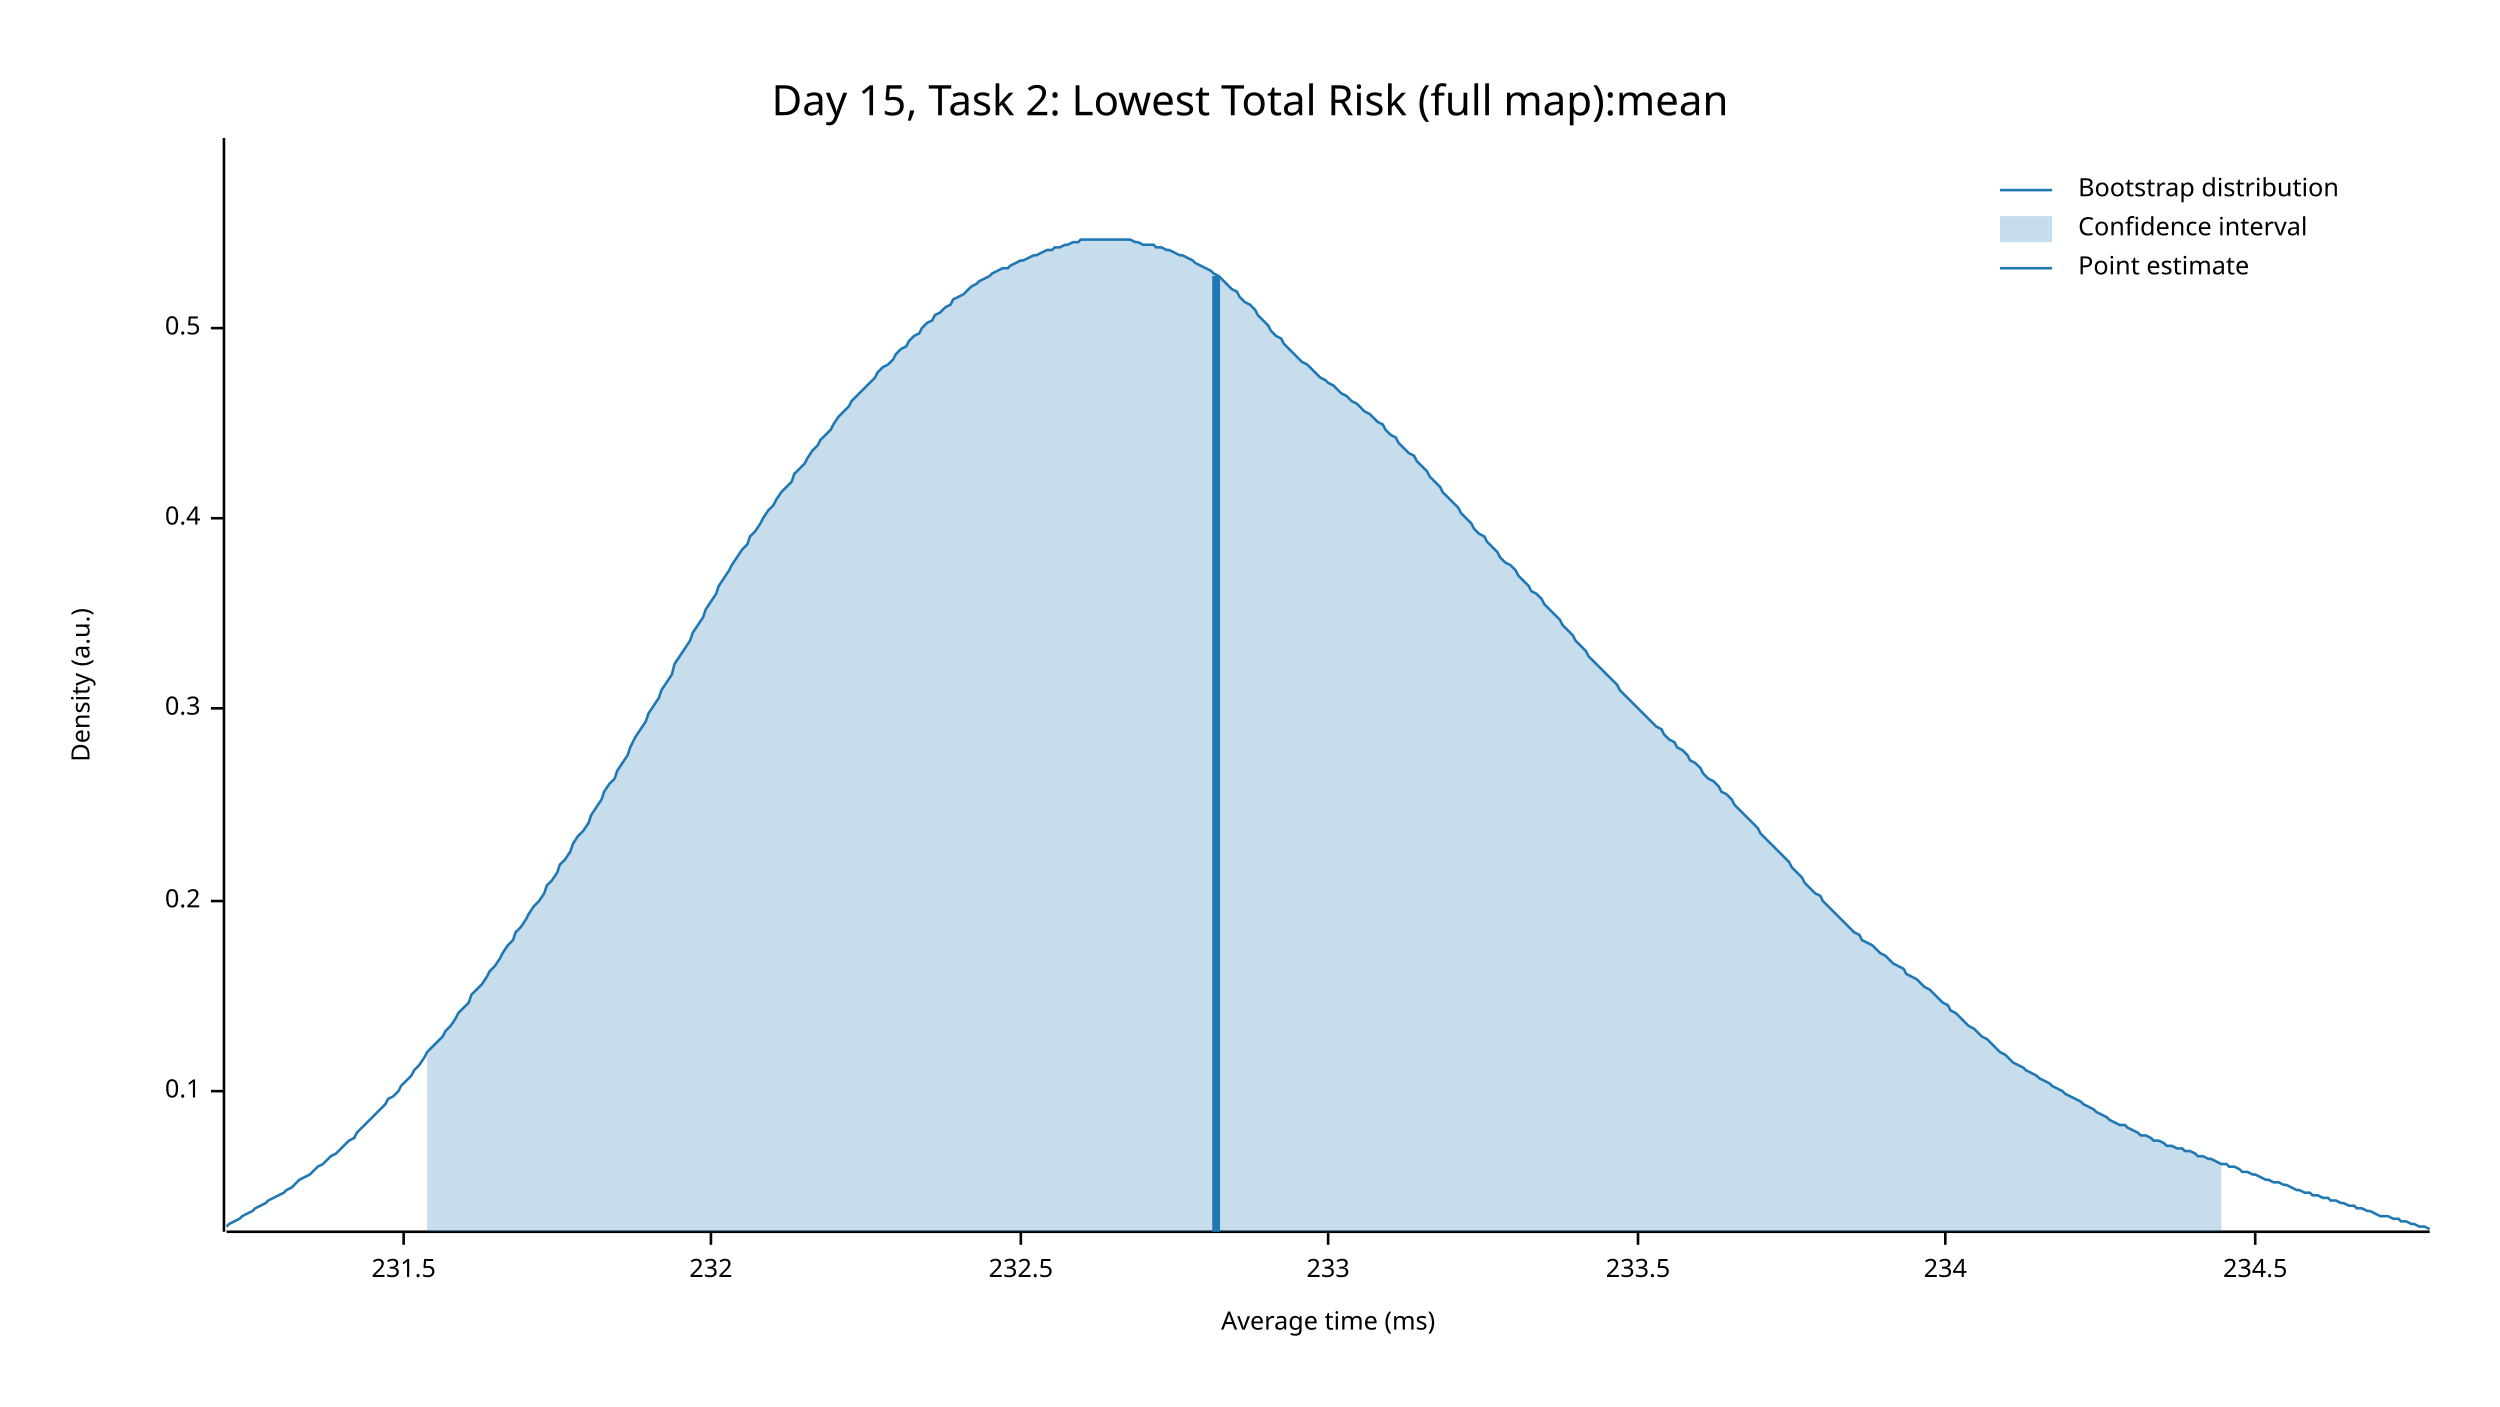
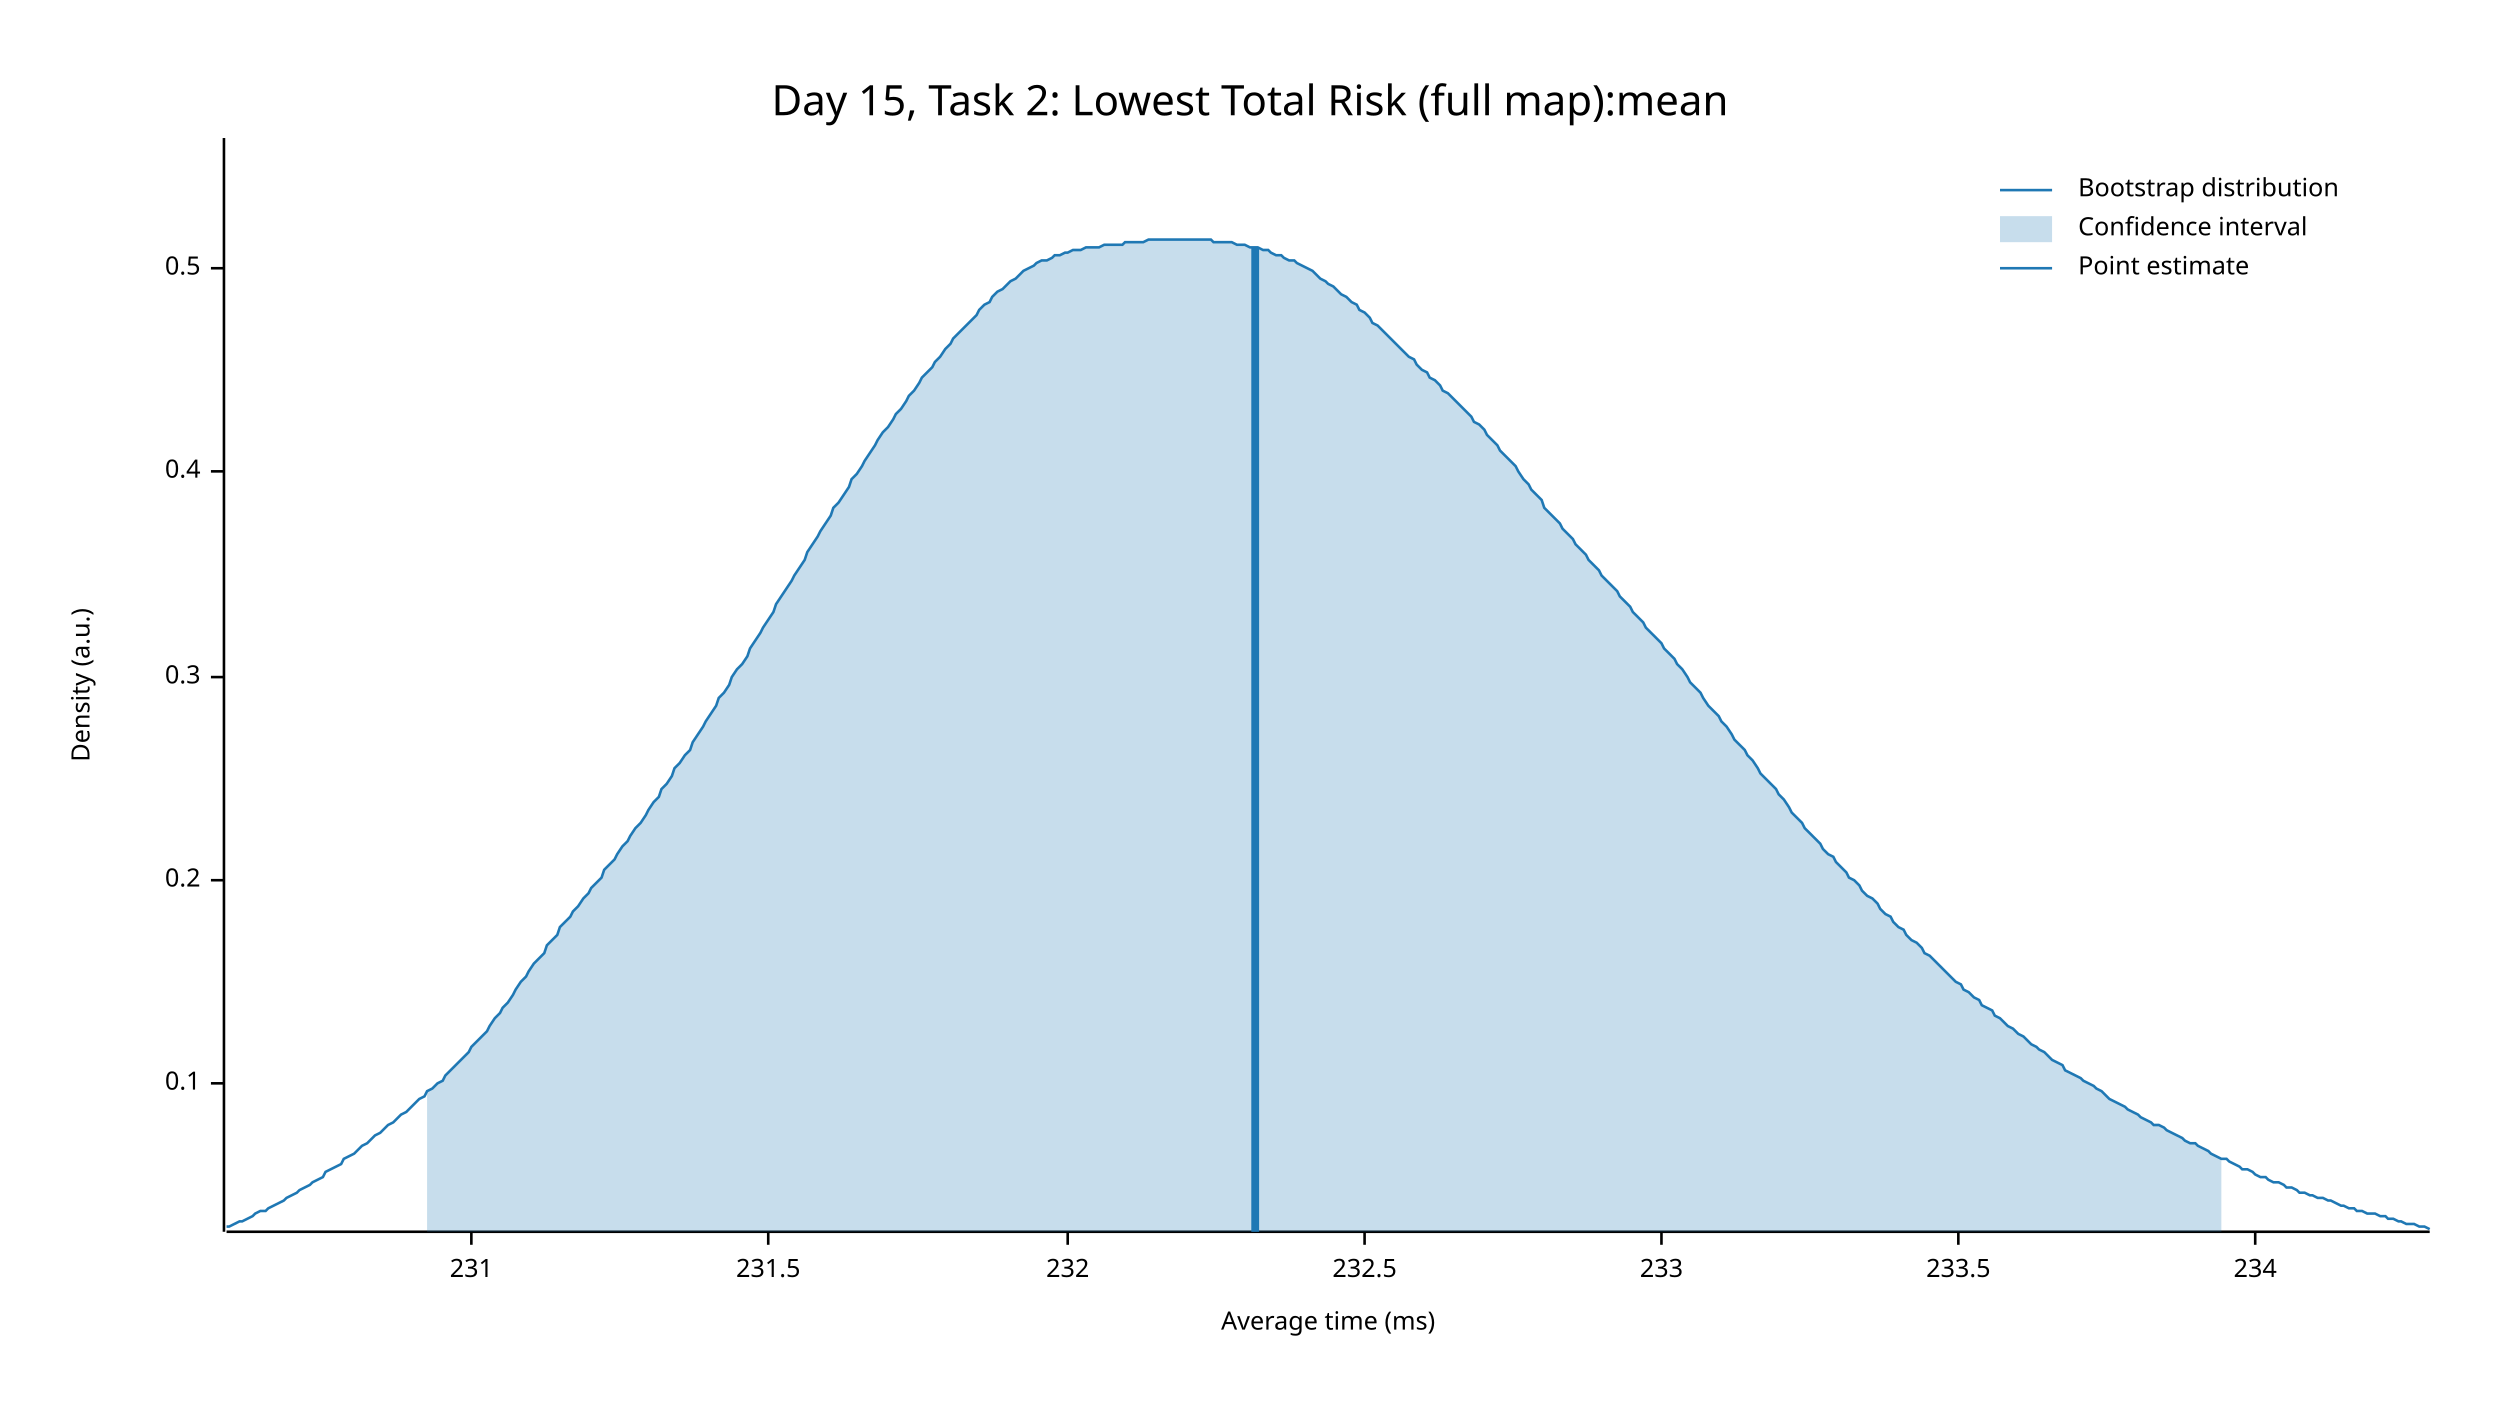
<svg xmlns="http://www.w3.org/2000/svg" width="960" height="540" viewBox="0 0 960 540">
  <text x="480" y="32" dy="0.76em" text-anchor="middle" font-family="sans-serif" font-size="16.129" opacity="1" fill="#000000">
Day 15, Task 2: Lowest Total Risk (full map):mean
</text>
  <text x="27" y="263" dy="0.76em" text-anchor="middle" font-family="sans-serif" font-size="9.677" opacity="1" fill="#000000" transform="rotate(270, 27, 263)">
Density (a.u.)
</text>
  <text x="510" y="513" dy="-0.5ex" text-anchor="middle" font-family="sans-serif" font-size="9.677" opacity="1" fill="#000000">
Average time (ms)
</text>
  <polyline fill="none" opacity="1" stroke="#000000" stroke-width="1" points="86,53 86,473 " />
-   <text x="77" y="419" dy="0.5ex" text-anchor="end" font-family="sans-serif" font-size="9.677" opacity="1" fill="#000000">
+   <text x="77" y="416" dy="0.5ex" text-anchor="end" font-family="sans-serif" font-size="9.677" opacity="1" fill="#000000">
0.1
</text>
-   <polyline fill="none" opacity="1" stroke="#000000" stroke-width="1" points="81,419 86,419 " />
-   <text x="77" y="346" dy="0.5ex" text-anchor="end" font-family="sans-serif" font-size="9.677" opacity="1" fill="#000000">
+   <polyline fill="none" opacity="1" stroke="#000000" stroke-width="1" points="81,416 86,416 " />
+   <text x="77" y="338" dy="0.5ex" text-anchor="end" font-family="sans-serif" font-size="9.677" opacity="1" fill="#000000">
0.2
</text>
-   <polyline fill="none" opacity="1" stroke="#000000" stroke-width="1" points="81,346 86,346 " />
-   <text x="77" y="272" dy="0.5ex" text-anchor="end" font-family="sans-serif" font-size="9.677" opacity="1" fill="#000000">
+   <polyline fill="none" opacity="1" stroke="#000000" stroke-width="1" points="81,338 86,338 " />
+   <text x="77" y="260" dy="0.5ex" text-anchor="end" font-family="sans-serif" font-size="9.677" opacity="1" fill="#000000">
0.3
</text>
-   <polyline fill="none" opacity="1" stroke="#000000" stroke-width="1" points="81,272 86,272 " />
-   <text x="77" y="199" dy="0.5ex" text-anchor="end" font-family="sans-serif" font-size="9.677" opacity="1" fill="#000000">
+   <polyline fill="none" opacity="1" stroke="#000000" stroke-width="1" points="81,260 86,260 " />
+   <text x="77" y="181" dy="0.5ex" text-anchor="end" font-family="sans-serif" font-size="9.677" opacity="1" fill="#000000">
0.4
</text>
-   <polyline fill="none" opacity="1" stroke="#000000" stroke-width="1" points="81,199 86,199 " />
-   <text x="77" y="126" dy="0.5ex" text-anchor="end" font-family="sans-serif" font-size="9.677" opacity="1" fill="#000000">
+   <polyline fill="none" opacity="1" stroke="#000000" stroke-width="1" points="81,181 86,181 " />
+   <text x="77" y="103" dy="0.5ex" text-anchor="end" font-family="sans-serif" font-size="9.677" opacity="1" fill="#000000">
0.5
</text>
-   <polyline fill="none" opacity="1" stroke="#000000" stroke-width="1" points="81,126 86,126 " />
+   <polyline fill="none" opacity="1" stroke="#000000" stroke-width="1" points="81,103 86,103 " />
  <polyline fill="none" opacity="1" stroke="#000000" stroke-width="1" points="87,473 933,473 " />
-   <text x="155" y="483" dy="0.76em" text-anchor="middle" font-family="sans-serif" font-size="9.677" opacity="1" fill="#000000">
+   <text x="181" y="483" dy="0.76em" text-anchor="middle" font-family="sans-serif" font-size="9.677" opacity="1" fill="#000000">
+ 231
+ </text>
+   <polyline fill="none" opacity="1" stroke="#000000" stroke-width="1" points="181,473 181,478 " />
+   <text x="295" y="483" dy="0.76em" text-anchor="middle" font-family="sans-serif" font-size="9.677" opacity="1" fill="#000000">
231.5
</text>
-   <polyline fill="none" opacity="1" stroke="#000000" stroke-width="1" points="155,473 155,478 " />
-   <text x="273" y="483" dy="0.76em" text-anchor="middle" font-family="sans-serif" font-size="9.677" opacity="1" fill="#000000">
+   <polyline fill="none" opacity="1" stroke="#000000" stroke-width="1" points="295,473 295,478 " />
+   <text x="410" y="483" dy="0.76em" text-anchor="middle" font-family="sans-serif" font-size="9.677" opacity="1" fill="#000000">
232
</text>
-   <polyline fill="none" opacity="1" stroke="#000000" stroke-width="1" points="273,473 273,478 " />
-   <text x="392" y="483" dy="0.76em" text-anchor="middle" font-family="sans-serif" font-size="9.677" opacity="1" fill="#000000">
+   <polyline fill="none" opacity="1" stroke="#000000" stroke-width="1" points="410,473 410,478 " />
+   <text x="524" y="483" dy="0.76em" text-anchor="middle" font-family="sans-serif" font-size="9.677" opacity="1" fill="#000000">
232.5
</text>
-   <polyline fill="none" opacity="1" stroke="#000000" stroke-width="1" points="392,473 392,478 " />
-   <text x="510" y="483" dy="0.76em" text-anchor="middle" font-family="sans-serif" font-size="9.677" opacity="1" fill="#000000">
+   <polyline fill="none" opacity="1" stroke="#000000" stroke-width="1" points="524,473 524,478 " />
+   <text x="638" y="483" dy="0.76em" text-anchor="middle" font-family="sans-serif" font-size="9.677" opacity="1" fill="#000000">
233
</text>
-   <polyline fill="none" opacity="1" stroke="#000000" stroke-width="1" points="510,473 510,478 " />
-   <text x="629" y="483" dy="0.76em" text-anchor="middle" font-family="sans-serif" font-size="9.677" opacity="1" fill="#000000">
+   <polyline fill="none" opacity="1" stroke="#000000" stroke-width="1" points="638,473 638,478 " />
+   <text x="752" y="483" dy="0.76em" text-anchor="middle" font-family="sans-serif" font-size="9.677" opacity="1" fill="#000000">
233.5
</text>
-   <polyline fill="none" opacity="1" stroke="#000000" stroke-width="1" points="629,473 629,478 " />
-   <text x="747" y="483" dy="0.76em" text-anchor="middle" font-family="sans-serif" font-size="9.677" opacity="1" fill="#000000">
+   <polyline fill="none" opacity="1" stroke="#000000" stroke-width="1" points="752,473 752,478 " />
+   <text x="866" y="483" dy="0.76em" text-anchor="middle" font-family="sans-serif" font-size="9.677" opacity="1" fill="#000000">
234
</text>
-   <polyline fill="none" opacity="1" stroke="#000000" stroke-width="1" points="747,473 747,478 " />
-   <text x="866" y="483" dy="0.76em" text-anchor="middle" font-family="sans-serif" font-size="9.677" opacity="1" fill="#000000">
- 234.5
- </text>
  <polyline fill="none" opacity="1" stroke="#000000" stroke-width="1" points="866,473 866,478 " />
-   <polyline fill="none" opacity="1" stroke="#1F78B4" stroke-width="1" points="87,471 88,470 90,469 92,468 93,467 95,466 97,465 98,464 100,463 102,462 103,461 105,460 107,459 109,458 110,457 112,456 114,454 115,453 117,452 119,451 120,450 122,448 124,447 125,446 127,444 129,443 131,441 132,440 134,438 136,437 137,435 139,433 141,431 142,430 144,428 146,426 148,424 149,422 151,421 153,419 154,417 156,415 158,413 159,411 161,409 163,406 164,404 166,402 168,400 170,398 171,396 173,394 175,391 176,389 178,387 180,385 181,382 183,380 185,378 187,375 188,373 190,371 192,368 193,366 195,363 197,361 198,358 200,356 202,353 203,351 205,348 207,346 209,343 210,340 212,338 214,335 215,332 217,330 219,327 220,324 222,321 224,319 226,316 227,313 229,310 231,307 232,304 234,301 236,299 237,296 239,293 241,290 242,287 244,283 246,280 248,277 249,274 251,271 253,268 254,265 256,262 258,259 259,255 261,252 263,249 265,246 266,243 268,240 270,237 271,234 273,231 275,228 276,225 278,222 280,219 281,217 283,214 285,211 287,209 288,206 290,204 292,201 293,199 295,196 297,194 298,192 300,189 302,187 304,185 305,182 307,180 309,178 310,176 312,173 314,171 315,169 317,167 319,165 320,163 322,160 324,158 326,156 327,154 329,152 331,150 332,149 334,147 336,145 337,143 339,141 341,140 343,138 344,136 346,134 348,133 349,131 351,129 353,128 354,126 356,124 358,123 359,121 361,120 363,118 365,117 366,115 368,114 370,113 371,112 373,110 375,109 376,108 378,107 380,106 381,105 383,104 385,103 387,103 388,102 390,101 392,100 393,100 395,99 397,98 398,98 400,97 402,96 404,96 405,95 407,95 409,94 410,94 412,93 414,93 415,92 417,92 419,92 420,92 422,92 424,92 426,92 427,92 429,92 431,92 432,92 434,92 436,93 437,93 439,94 441,94 443,94 444,95 446,95 448,96 449,96 451,97 453,98 454,98 456,99 458,100 459,101 461,102 463,103 465,104 466,105 468,106 470,108 471,109 473,111 475,112 476,114 478,116 480,117 482,119 483,121 485,123 487,125 488,127 490,129 492,130 493,132 495,134 497,136 498,137 500,139 502,140 504,142 505,143 507,145 509,146 510,147 512,148 514,150 515,151 517,152 519,154 521,155 522,156 524,158 526,159 527,160 529,162 531,163 532,165 534,167 536,168 537,170 539,172 541,174 543,175 544,177 546,179 548,181 549,183 551,185 553,187 554,189 556,191 558,193 560,195 561,197 563,199 565,201 566,203 568,205 570,206 571,208 573,210 575,212 576,214 578,216 580,217 582,219 583,221 585,223 587,225 588,227 590,228 592,230 593,232 595,234 597,236 599,238 600,240 602,242 604,244 605,246 607,248 609,250 610,252 612,254 614,256 615,257 617,259 619,261 621,263 622,265 624,267 626,269 627,270 629,272 631,274 632,275 634,277 636,279 638,280 639,282 641,284 643,285 644,287 646,288 648,290 649,292 651,293 653,295 654,297 656,299 658,300 660,302 661,304 663,305 665,307 666,309 668,311 670,313 671,314 673,316 675,318 676,320 678,322 680,324 682,326 683,327 685,329 687,331 688,333 690,335 692,337 693,339 695,341 697,343 699,344 700,346 702,348 704,350 705,351 707,353 709,355 710,356 712,358 714,359 715,361 717,362 719,363 721,365 722,366 724,367 726,369 727,370 729,371 731,372 732,374 734,375 736,376 738,378 739,379 741,380 743,382 744,383 746,385 748,386 749,388 751,389 753,391 754,392 756,394 758,395 760,397 761,398 763,399 765,401 766,402 768,404 770,405 771,406 773,408 775,409 777,410 778,411 780,412 782,413 783,414 785,415 787,416 788,417 790,418 792,419 793,420 795,421 797,422 799,423 800,424 802,425 804,426 805,427 807,428 809,429 810,430 812,431 814,432 816,432 817,433 819,434 821,435 822,436 824,436 826,437 827,438 829,438 831,439 832,440 834,440 836,441 838,441 839,442 841,442 843,443 844,444 846,444 848,445 849,445 851,446 853,447 855,447 856,448 858,448 860,449 861,450 863,450 865,451 866,451 868,452 870,453 871,453 873,454 875,454 877,455 878,455 880,456 882,457 883,457 885,458 887,458 888,459 890,459 892,460 894,460 895,461 897,461 899,462 900,462 902,463 904,463 905,464 907,464 909,465 910,465 912,466 914,467 916,467 917,467 919,468 921,468 922,469 924,469 926,470 927,470 929,471 931,471 933,472 " />
-   <polygon opacity="0.25" fill="#1F78B4" points="164,404 166,402 168,400 170,398 171,396 173,394 175,391 176,389 178,387 180,385 181,382 183,380 185,378 187,375 188,373 190,371 192,368 193,366 195,363 197,361 198,358 200,356 202,353 203,351 205,348 207,346 209,343 210,340 212,338 214,335 215,332 217,330 219,327 220,324 222,321 224,319 226,316 227,313 229,310 231,307 232,304 234,301 236,299 237,296 239,293 241,290 242,287 244,283 246,280 248,277 249,274 251,271 253,268 254,265 256,262 258,259 259,255 261,252 263,249 265,246 266,243 268,240 270,237 271,234 273,231 275,228 276,225 278,222 280,219 281,217 283,214 285,211 287,209 288,206 290,204 292,201 293,199 295,196 297,194 298,192 300,189 302,187 304,185 305,182 307,180 309,178 310,176 312,173 314,171 315,169 317,167 319,165 320,163 322,160 324,158 326,156 327,154 329,152 331,150 332,149 334,147 336,145 337,143 339,141 341,140 343,138 344,136 346,134 348,133 349,131 351,129 353,128 354,126 356,124 358,123 359,121 361,120 363,118 365,117 366,115 368,114 370,113 371,112 373,110 375,109 376,108 378,107 380,106 381,105 383,104 385,103 387,103 388,102 390,101 392,100 393,100 395,99 397,98 398,98 400,97 402,96 404,96 405,95 407,95 409,94 410,94 412,93 414,93 415,92 417,92 419,92 420,92 422,92 424,92 426,92 427,92 429,92 431,92 432,92 434,92 436,93 437,93 439,94 441,94 443,94 444,95 446,95 448,96 449,96 451,97 453,98 454,98 456,99 458,100 459,101 461,102 463,103 465,104 466,105 468,106 470,108 471,109 473,111 475,112 476,114 478,116 480,117 482,119 483,121 485,123 487,125 488,127 490,129 492,130 493,132 495,134 497,136 498,137 500,139 502,140 504,142 505,143 507,145 509,146 510,147 512,148 514,150 515,151 517,152 519,154 521,155 522,156 524,158 526,159 527,160 529,162 531,163 532,165 534,167 536,168 537,170 539,172 541,174 543,175 544,177 546,179 548,181 549,183 551,185 553,187 554,189 556,191 558,193 560,195 561,197 563,199 565,201 566,203 568,205 570,206 571,208 573,210 575,212 576,214 578,216 580,217 582,219 583,221 585,223 587,225 588,227 590,228 592,230 593,232 595,234 597,236 599,238 600,240 602,242 604,244 605,246 607,248 609,250 610,252 612,254 614,256 615,257 617,259 619,261 621,263 622,265 624,267 626,269 627,270 629,272 631,274 632,275 634,277 636,279 638,280 639,282 641,284 643,285 644,287 646,288 648,290 649,292 651,293 653,295 654,297 656,299 658,300 660,302 661,304 663,305 665,307 666,309 668,311 670,313 671,314 673,316 675,318 676,320 678,322 680,324 682,326 683,327 685,329 687,331 688,333 690,335 692,337 693,339 695,341 697,343 699,344 700,346 702,348 704,350 705,351 707,353 709,355 710,356 712,358 714,359 715,361 717,362 719,363 721,365 722,366 724,367 726,369 727,370 729,371 731,372 732,374 734,375 736,376 738,378 739,379 741,380 743,382 744,383 746,385 748,386 749,388 751,389 753,391 754,392 756,394 758,395 760,397 761,398 763,399 765,401 766,402 768,404 770,405 771,406 773,408 775,409 777,410 778,411 780,412 782,413 783,414 785,415 787,416 788,417 790,418 792,419 793,420 795,421 797,422 799,423 800,424 802,425 804,426 805,427 807,428 809,429 810,430 812,431 814,432 816,432 817,433 819,434 821,435 822,436 824,436 826,437 827,438 829,438 831,439 832,440 834,440 836,441 838,441 839,442 841,442 843,443 844,444 846,444 848,445 849,445 851,446 853,447 853,473 164,473 " />
-   <polyline fill="none" opacity="1" stroke="#1F78B4" stroke-width="3" points="467,473 467,106 " />
+   <polyline fill="none" opacity="1" stroke="#1F78B4" stroke-width="1" points="87,471 88,471 90,470 92,469 93,469 95,468 97,467 98,466 100,465 102,465 103,464 105,463 107,462 109,461 110,460 112,459 114,458 115,457 117,456 119,455 120,454 122,453 124,452 125,450 127,449 129,448 131,447 132,445 134,444 136,443 137,442 139,440 141,439 142,438 144,436 146,435 148,433 149,432 151,431 153,429 154,428 156,427 158,425 159,424 161,422 163,421 164,419 166,418 168,416 170,415 171,413 173,411 175,409 176,408 178,406 180,404 181,402 183,400 185,398 187,396 188,394 190,391 192,389 193,387 195,385 197,382 198,380 200,377 202,375 203,373 205,370 207,368 209,366 210,363 212,361 214,359 215,356 217,354 219,352 220,350 222,348 224,345 226,343 227,341 229,339 231,337 232,334 234,332 236,330 237,328 239,325 241,323 242,321 244,318 246,316 248,313 249,311 251,308 253,306 254,303 256,301 258,298 259,295 261,293 263,290 265,288 266,285 268,282 270,279 271,277 273,274 275,271 276,268 278,266 280,263 281,260 283,257 285,255 287,252 288,249 290,246 292,243 293,241 295,238 297,235 298,232 300,229 302,226 304,223 305,221 307,218 309,215 310,212 312,209 314,206 315,204 317,201 319,198 320,195 322,193 324,190 326,187 327,184 329,182 331,179 332,177 334,174 336,171 337,169 339,166 341,164 343,161 344,159 346,157 348,154 349,152 351,150 353,147 354,145 356,143 358,141 359,139 361,137 363,134 365,132 366,130 368,128 370,126 371,125 373,123 375,121 376,119 378,117 380,116 381,114 383,112 385,111 387,109 388,108 390,107 392,105 393,104 395,103 397,102 398,101 400,100 402,100 404,99 405,98 407,98 409,97 410,97 412,96 414,96 415,96 417,95 419,95 420,95 422,95 424,94 426,94 427,94 429,94 431,94 432,93 434,93 436,93 437,93 439,93 441,92 443,92 444,92 446,92 448,92 449,92 451,92 453,92 454,92 456,92 458,92 459,92 461,92 463,92 465,92 466,93 468,93 470,93 471,93 473,93 475,94 476,94 478,94 480,95 482,95 483,95 485,96 487,96 488,97 490,98 492,98 493,99 495,100 497,100 498,101 500,102 502,103 504,104 505,105 507,107 509,108 510,109 512,110 514,112 515,113 517,114 519,116 521,117 522,119 524,120 526,122 527,124 529,125 531,127 532,128 534,130 536,132 537,133 539,135 541,137 543,138 544,140 546,142 548,143 549,145 551,146 553,148 554,150 556,151 558,153 560,155 561,156 563,158 565,160 566,162 568,163 570,165 571,167 573,169 575,171 576,173 578,175 580,177 582,179 583,181 585,184 587,186 588,188 590,190 592,192 593,195 595,197 597,199 599,201 600,203 602,205 604,207 605,209 607,211 609,213 610,215 612,217 614,219 615,221 617,223 619,225 621,227 622,229 624,231 626,233 627,235 629,237 631,239 632,241 634,243 636,245 638,247 639,249 641,251 643,253 644,255 646,257 648,260 649,262 651,264 653,266 654,268 656,271 658,273 660,275 661,277 663,279 665,282 666,284 668,286 670,288 671,290 673,292 675,295 676,297 678,299 680,301 682,303 683,305 685,307 687,310 688,312 690,314 692,316 693,318 695,320 697,322 699,324 700,326 702,328 704,329 705,331 707,333 709,335 710,337 712,338 714,340 715,342 717,344 719,345 721,347 722,349 724,351 726,352 727,354 729,356 731,357 732,359 734,361 736,362 738,364 739,366 741,367 743,369 744,370 746,372 748,374 749,375 751,377 753,378 754,380 756,381 758,383 760,384 761,386 763,387 765,388 766,390 768,391 770,393 771,394 773,395 775,397 777,398 778,399 780,401 782,402 783,403 785,404 787,406 788,407 790,408 792,409 793,411 795,412 797,413 799,414 800,415 802,416 804,417 805,418 807,419 809,421 810,422 812,423 814,424 816,425 817,426 819,427 821,428 822,429 824,430 826,431 827,432 829,432 831,433 832,434 834,435 836,436 838,437 839,438 841,439 843,439 844,440 846,441 848,442 849,443 851,444 853,445 855,445 856,446 858,447 860,448 861,449 863,449 865,450 866,451 868,452 870,452 871,453 873,454 875,454 877,455 878,456 880,456 882,457 883,458 885,458 887,459 888,459 890,460 892,460 894,461 895,461 897,462 899,463 900,463 902,464 904,464 905,465 907,465 909,466 910,466 912,466 914,467 916,467 917,468 919,468 921,469 922,469 924,470 926,470 927,470 929,471 931,471 933,472 " />
+   <polygon opacity="0.25" fill="#1F78B4" points="164,419 166,418 168,416 170,415 171,413 173,411 175,409 176,408 178,406 180,404 181,402 183,400 185,398 187,396 188,394 190,391 192,389 193,387 195,385 197,382 198,380 200,377 202,375 203,373 205,370 207,368 209,366 210,363 212,361 214,359 215,356 217,354 219,352 220,350 222,348 224,345 226,343 227,341 229,339 231,337 232,334 234,332 236,330 237,328 239,325 241,323 242,321 244,318 246,316 248,313 249,311 251,308 253,306 254,303 256,301 258,298 259,295 261,293 263,290 265,288 266,285 268,282 270,279 271,277 273,274 275,271 276,268 278,266 280,263 281,260 283,257 285,255 287,252 288,249 290,246 292,243 293,241 295,238 297,235 298,232 300,229 302,226 304,223 305,221 307,218 309,215 310,212 312,209 314,206 315,204 317,201 319,198 320,195 322,193 324,190 326,187 327,184 329,182 331,179 332,177 334,174 336,171 337,169 339,166 341,164 343,161 344,159 346,157 348,154 349,152 351,150 353,147 354,145 356,143 358,141 359,139 361,137 363,134 365,132 366,130 368,128 370,126 371,125 373,123 375,121 376,119 378,117 380,116 381,114 383,112 385,111 387,109 388,108 390,107 392,105 393,104 395,103 397,102 398,101 400,100 402,100 404,99 405,98 407,98 409,97 410,97 412,96 414,96 415,96 417,95 419,95 420,95 422,95 424,94 426,94 427,94 429,94 431,94 432,93 434,93 436,93 437,93 439,93 441,92 443,92 444,92 446,92 448,92 449,92 451,92 453,92 454,92 456,92 458,92 459,92 461,92 463,92 465,92 466,93 468,93 470,93 471,93 473,93 475,94 476,94 478,94 480,95 482,95 483,95 485,96 487,96 488,97 490,98 492,98 493,99 495,100 497,100 498,101 500,102 502,103 504,104 505,105 507,107 509,108 510,109 512,110 514,112 515,113 517,114 519,116 521,117 522,119 524,120 526,122 527,124 529,125 531,127 532,128 534,130 536,132 537,133 539,135 541,137 543,138 544,140 546,142 548,143 549,145 551,146 553,148 554,150 556,151 558,153 560,155 561,156 563,158 565,160 566,162 568,163 570,165 571,167 573,169 575,171 576,173 578,175 580,177 582,179 583,181 585,184 587,186 588,188 590,190 592,192 593,195 595,197 597,199 599,201 600,203 602,205 604,207 605,209 607,211 609,213 610,215 612,217 614,219 615,221 617,223 619,225 621,227 622,229 624,231 626,233 627,235 629,237 631,239 632,241 634,243 636,245 638,247 639,249 641,251 643,253 644,255 646,257 648,260 649,262 651,264 653,266 654,268 656,271 658,273 660,275 661,277 663,279 665,282 666,284 668,286 670,288 671,290 673,292 675,295 676,297 678,299 680,301 682,303 683,305 685,307 687,310 688,312 690,314 692,316 693,318 695,320 697,322 699,324 700,326 702,328 704,329 705,331 707,333 709,335 710,337 712,338 714,340 715,342 717,344 719,345 721,347 722,349 724,351 726,352 727,354 729,356 731,357 732,359 734,361 736,362 738,364 739,366 741,367 743,369 744,370 746,372 748,374 749,375 751,377 753,378 754,380 756,381 758,383 760,384 761,386 763,387 765,388 766,390 768,391 770,393 771,394 773,395 775,397 777,398 778,399 780,401 782,402 783,403 785,404 787,406 788,407 790,408 792,409 793,411 795,412 797,413 799,414 800,415 802,416 804,417 805,418 807,419 809,421 810,422 812,423 814,424 816,425 817,426 819,427 821,428 822,429 824,430 826,431 827,432 829,432 831,433 832,434 834,435 836,436 838,437 839,438 841,439 843,439 844,440 846,441 848,442 849,443 851,444 853,445 853,473 164,473 " />
+   <polyline fill="none" opacity="1" stroke="#1F78B4" stroke-width="3" points="482,473 482,95 " />
  <text x="798" y="68" dy="0.76em" text-anchor="start" font-family="sans-serif" font-size="9.677" opacity="1" fill="#000000">
Bootstrap distribution
</text>
  <text x="798" y="83" dy="0.76em" text-anchor="start" font-family="sans-serif" font-size="9.677" opacity="1" fill="#000000">
Confidence interval
</text>
  <text x="798" y="98" dy="0.76em" text-anchor="start" font-family="sans-serif" font-size="9.677" opacity="1" fill="#000000">
Point estimate
</text>
  <polyline fill="none" opacity="1" stroke="#1F78B4" stroke-width="1" points="768,73 788,73 " />
  <rect x="768" y="83" width="20" height="10" opacity="0.25" fill="#1F78B4" stroke="none" />
  <polyline fill="none" opacity="1" stroke="#1F78B4" stroke-width="1" points="768,103 788,103 " />
</svg>
